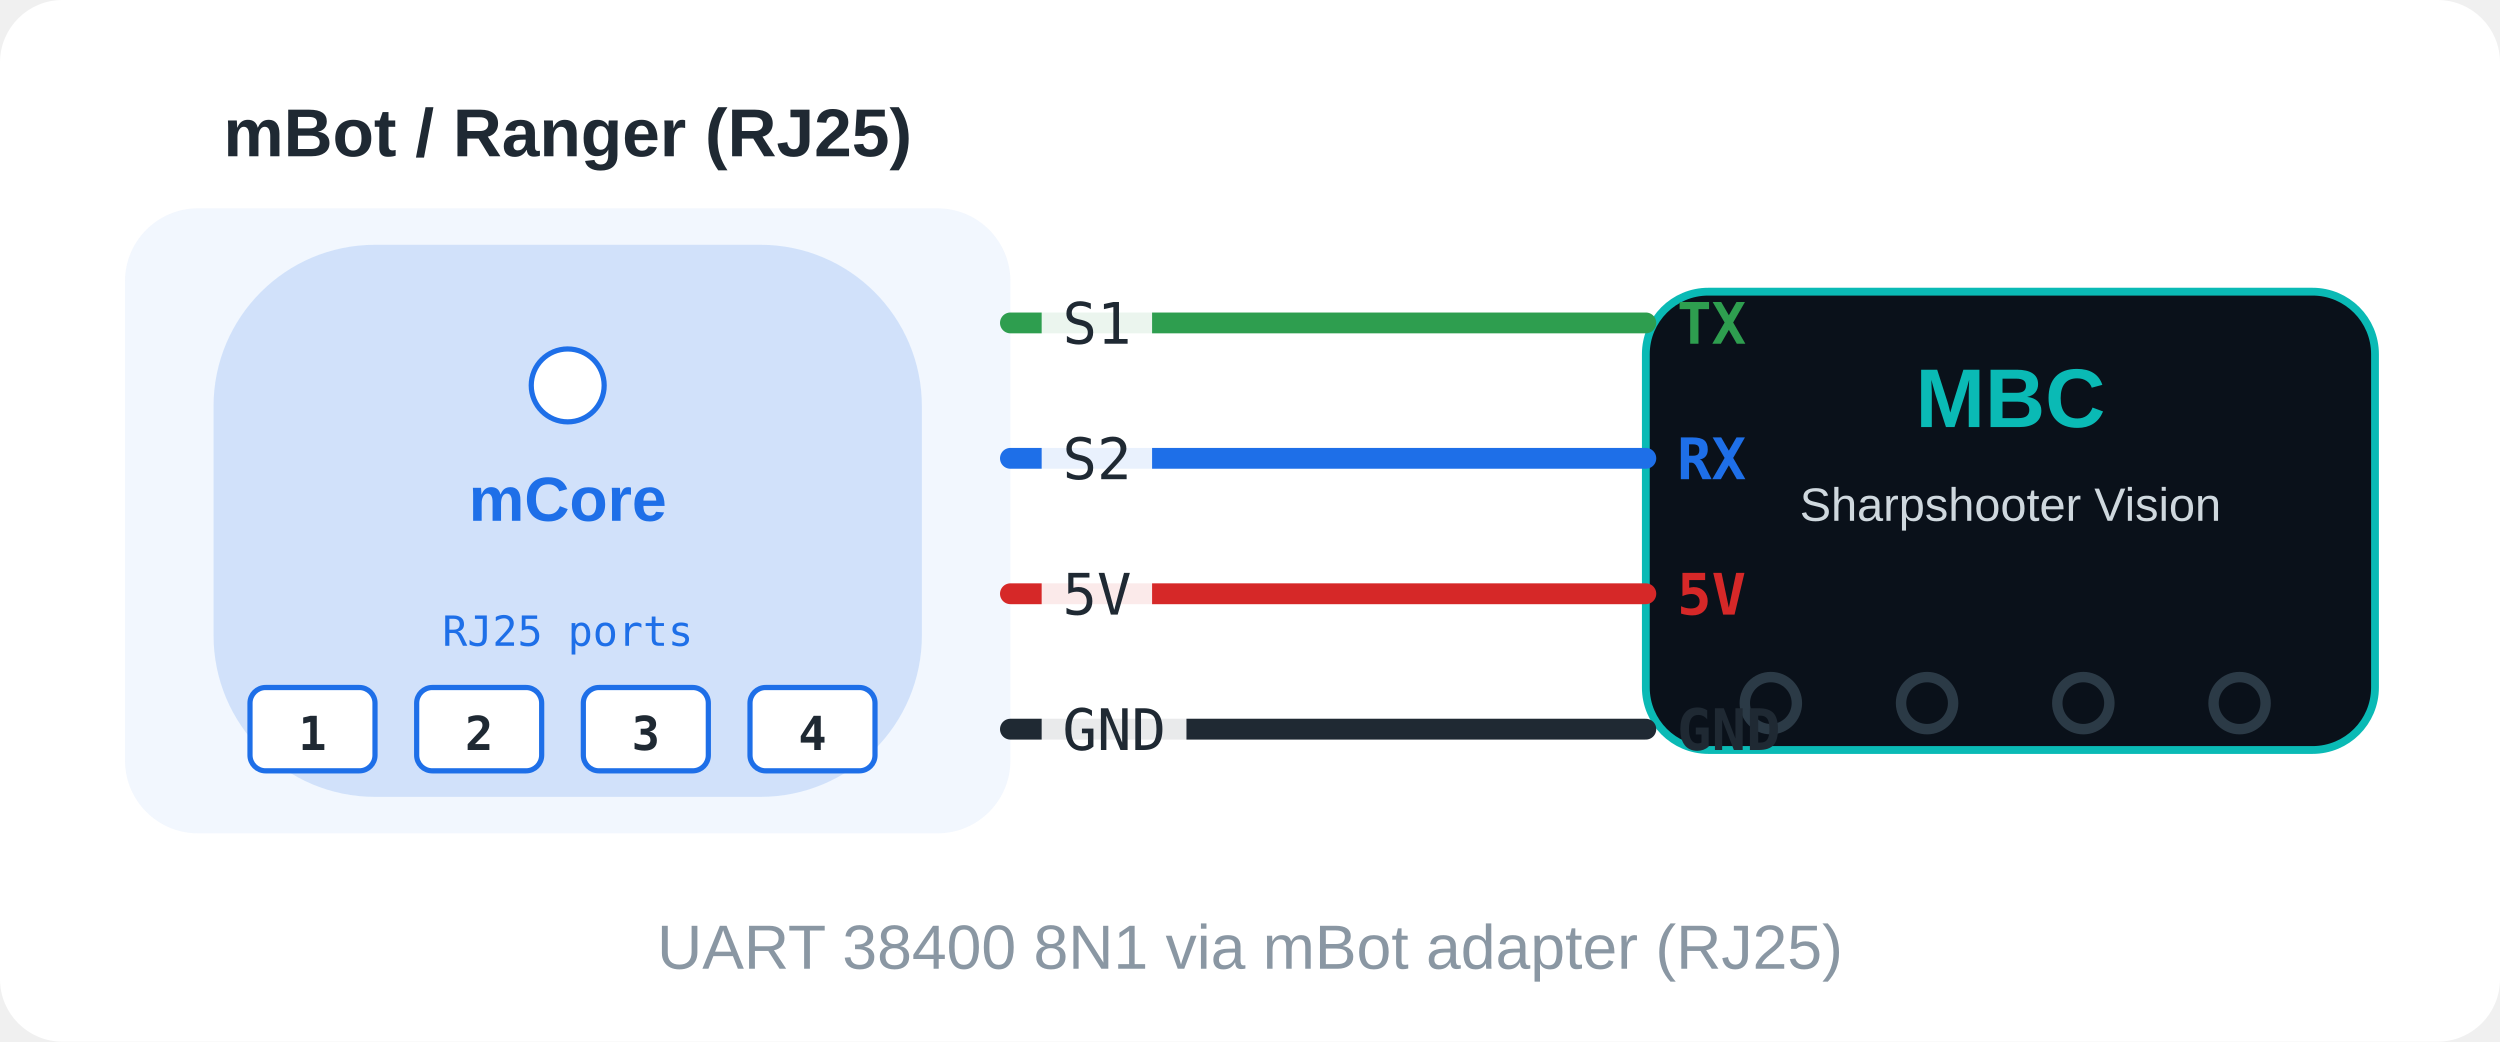
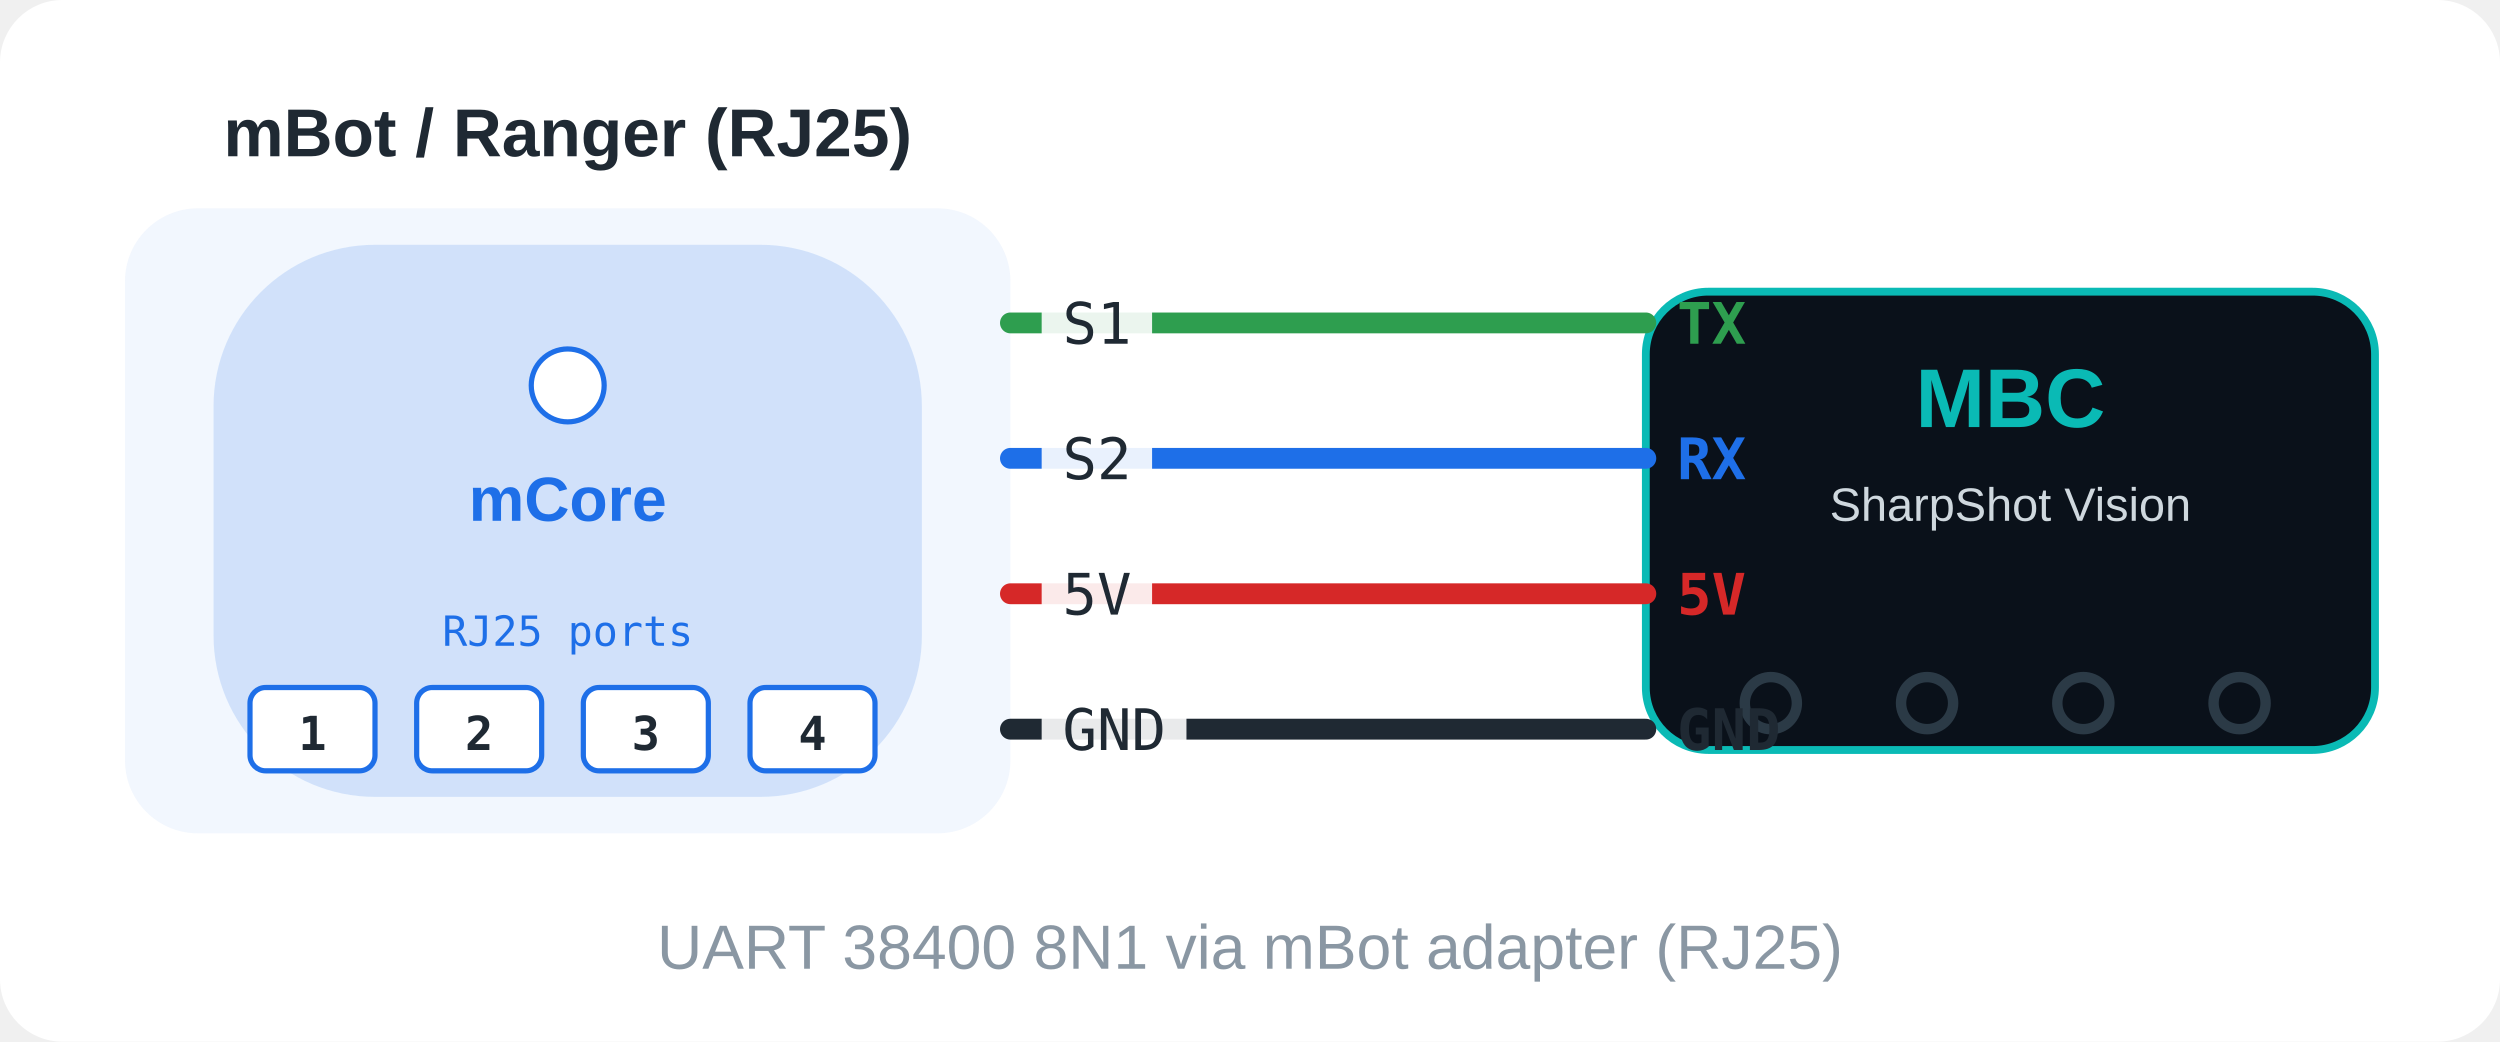
<svg xmlns="http://www.w3.org/2000/svg" viewBox="0 0 480 200" width="480" height="200" role="img" font-family="Nunito, &quot;Segoe UI&quot;, Arial, sans-serif">
  <rect width="480" height="200" rx="12" fill="#ffffff" />
  <rect x="24" y="40" width="170" height="120" rx="14" fill="#1E6FE8" opacity="0.06" />
  <rect x="42" y="48" width="134" height="104" rx="30" fill="#1E6FE8" opacity="0.16" stroke="#1E6FE8" stroke-width="2" />
  <text x="109" y="100" font-size="12" fill="#1E6FE8" text-anchor="middle" font-weight="700">mCore</text>
  <circle cx="109" cy="74" r="7" fill="#fff" stroke="#1E6FE8" />
  <rect x="48" y="132" width="24" height="16" rx="3" fill="#fff" stroke="#1E6FE8" />
  <text x="60" y="144" font-size="9" fill="#1f2933" text-anchor="middle" font-family="&quot;JetBrains Mono&quot;, Consolas, monospace" font-weight="700">1</text>
  <rect x="80" y="132" width="24" height="16" rx="3" fill="#fff" stroke="#1E6FE8" />
  <text x="92" y="144" font-size="9" fill="#1f2933" text-anchor="middle" font-family="&quot;JetBrains Mono&quot;, Consolas, monospace" font-weight="700">2</text>
  <rect x="112" y="132" width="24" height="16" rx="3" fill="#fff" stroke="#1E6FE8" />
  <text x="124" y="144" font-size="9" fill="#1f2933" text-anchor="middle" font-family="&quot;JetBrains Mono&quot;, Consolas, monospace" font-weight="700">3</text>
  <rect x="144" y="132" width="24" height="16" rx="3" fill="#fff" stroke="#1E6FE8" />
  <text x="156" y="144" font-size="9" fill="#1f2933" text-anchor="middle" font-family="&quot;JetBrains Mono&quot;, Consolas, monospace" font-weight="700">4</text>
  <text x="109" y="124" font-size="8" fill="#1E6FE8" text-anchor="middle" font-family="&quot;JetBrains Mono&quot;, Consolas, monospace">RJ25 ports</text>
  <text x="109" y="30" font-size="13" fill="#1f2933" text-anchor="middle" font-weight="700">mBot / Ranger (RJ25)</text>
  <rect x="316" y="56" width="140" height="88" rx="12" fill="#0a111a" stroke="#0ABAB5" stroke-width="1.5" />
  <circle cx="340" cy="135" r="5" fill="none" stroke="#2b3a46" stroke-width="2" />
  <circle cx="370" cy="135" r="5" fill="none" stroke="#2b3a46" stroke-width="2" />
  <circle cx="400" cy="135" r="5" fill="none" stroke="#2b3a46" stroke-width="2" />
  <circle cx="430" cy="135" r="5" fill="none" stroke="#2b3a46" stroke-width="2" />
  <text x="386" y="82" font-size="16" fill="#0ABAB5" text-anchor="middle" font-weight="700">MBC</text>
-   <text x="386" y="100" font-size="9" fill="#cfd8de" text-anchor="middle">Sharpshooter Vision</text>
+   <text x="386" y="100" font-size="9" fill="#cfd8de" text-anchor="middle">SharpShot Vision</text>
  <line x1="194" y1="62" x2="316" y2="62" stroke="#2E9E4F" stroke-width="4" stroke-linecap="round" />
  <rect x="200" y="55" width="21.2" height="14" rx="3" fill="#fff" opacity="0.9" />
  <text x="204" y="66" font-size="11" fill="#1f2933" text-anchor="start" font-family="&quot;JetBrains Mono&quot;, Consolas, monospace">S1</text>
  <text x="322" y="66" font-size="11" fill="#2E9E4F" text-anchor="start" font-family="&quot;JetBrains Mono&quot;, Consolas, monospace" font-weight="700">TX</text>
  <line x1="194" y1="88" x2="316" y2="88" stroke="#1E6FE8" stroke-width="4" stroke-linecap="round" />
  <rect x="200" y="81" width="21.2" height="14" rx="3" fill="#fff" opacity="0.9" />
  <text x="204" y="92" font-size="11" fill="#1f2933" text-anchor="start" font-family="&quot;JetBrains Mono&quot;, Consolas, monospace">S2</text>
  <text x="322" y="92" font-size="11" fill="#1E6FE8" text-anchor="start" font-family="&quot;JetBrains Mono&quot;, Consolas, monospace" font-weight="700">RX</text>
  <line x1="194" y1="114" x2="316" y2="114" stroke="#D62828" stroke-width="4" stroke-linecap="round" />
  <rect x="200" y="107" width="21.2" height="14" rx="3" fill="#fff" opacity="0.9" />
  <text x="204" y="118" font-size="11" fill="#1f2933" text-anchor="start" font-family="&quot;JetBrains Mono&quot;, Consolas, monospace">5V</text>
  <text x="322" y="118" font-size="11" fill="#D62828" text-anchor="start" font-family="&quot;JetBrains Mono&quot;, Consolas, monospace" font-weight="700">5V</text>
  <line x1="194" y1="140" x2="316" y2="140" stroke="#1f2933" stroke-width="4" stroke-linecap="round" />
  <rect x="200" y="133" width="27.8" height="14" rx="3" fill="#fff" opacity="0.9" />
  <text x="204" y="144" font-size="11" fill="#1f2933" text-anchor="start" font-family="&quot;JetBrains Mono&quot;, Consolas, monospace">GND</text>
  <text x="322" y="144" font-size="11" fill="#1f2933" text-anchor="start" font-family="&quot;JetBrains Mono&quot;, Consolas, monospace" font-weight="700">GND</text>
  <text x="240" y="186" font-size="12" fill="#8a97a3" text-anchor="middle">UART 38400 8N1 via mBot adapter (RJ25)</text>
</svg>
